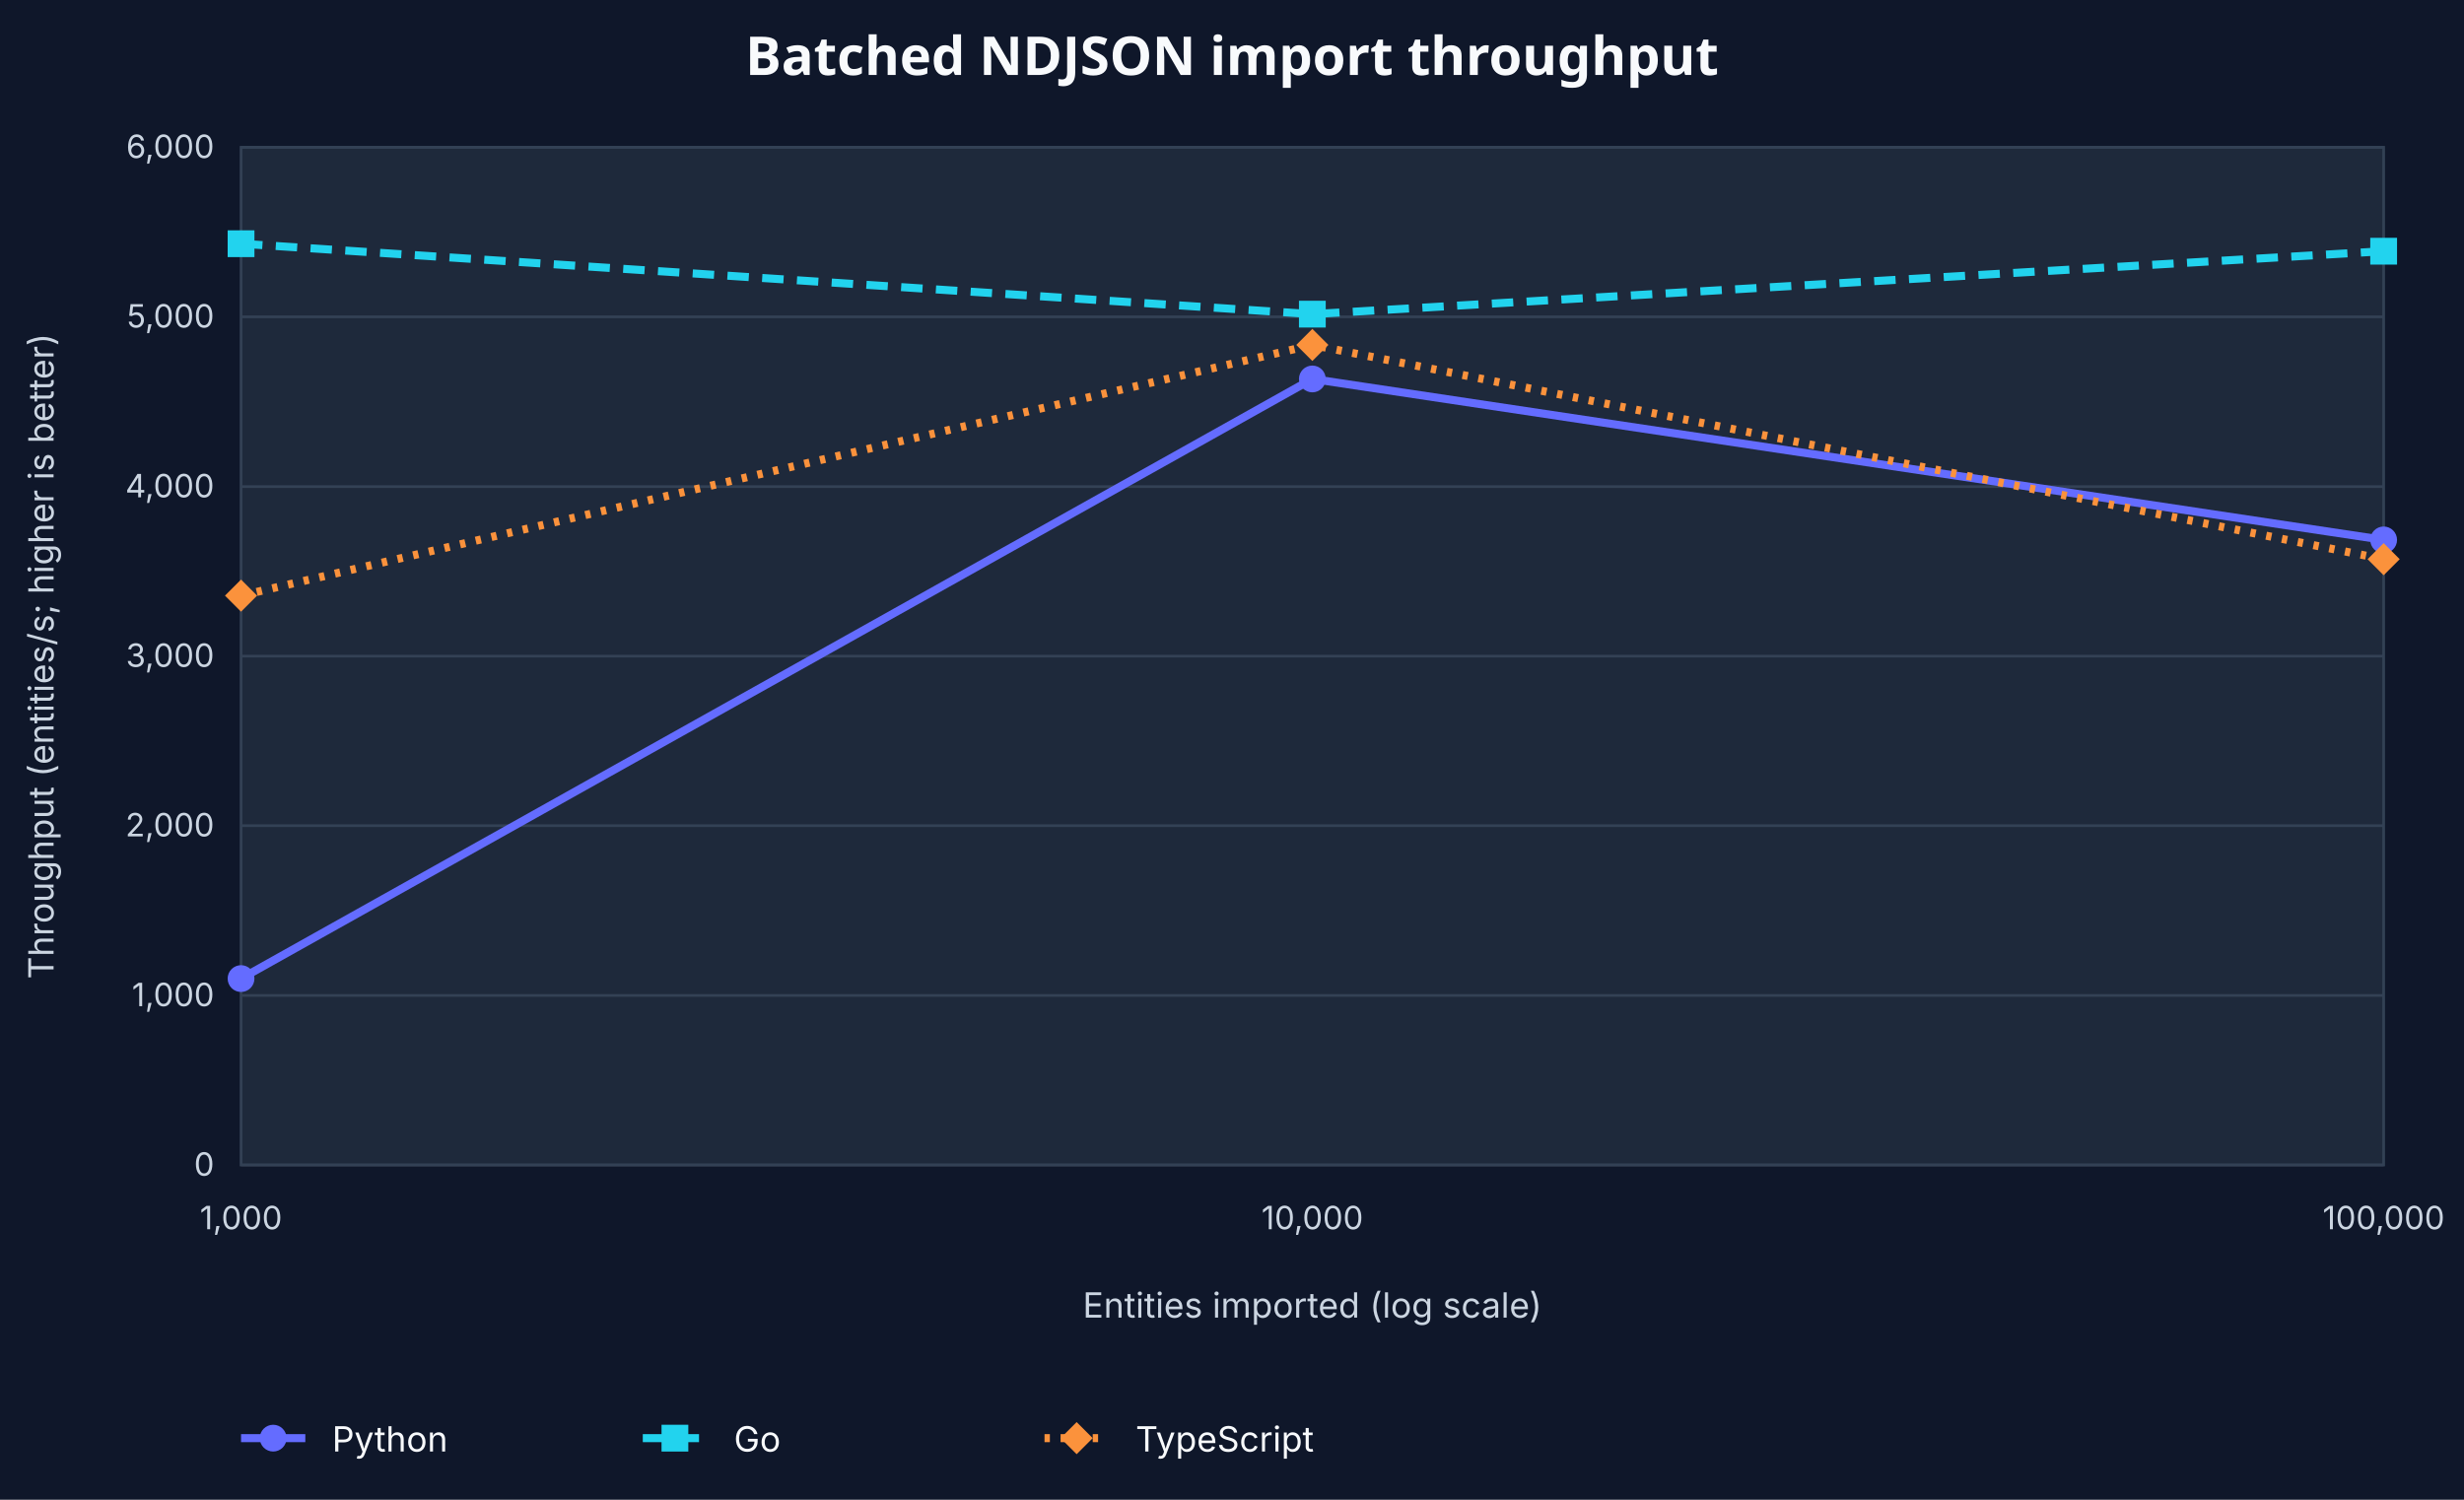
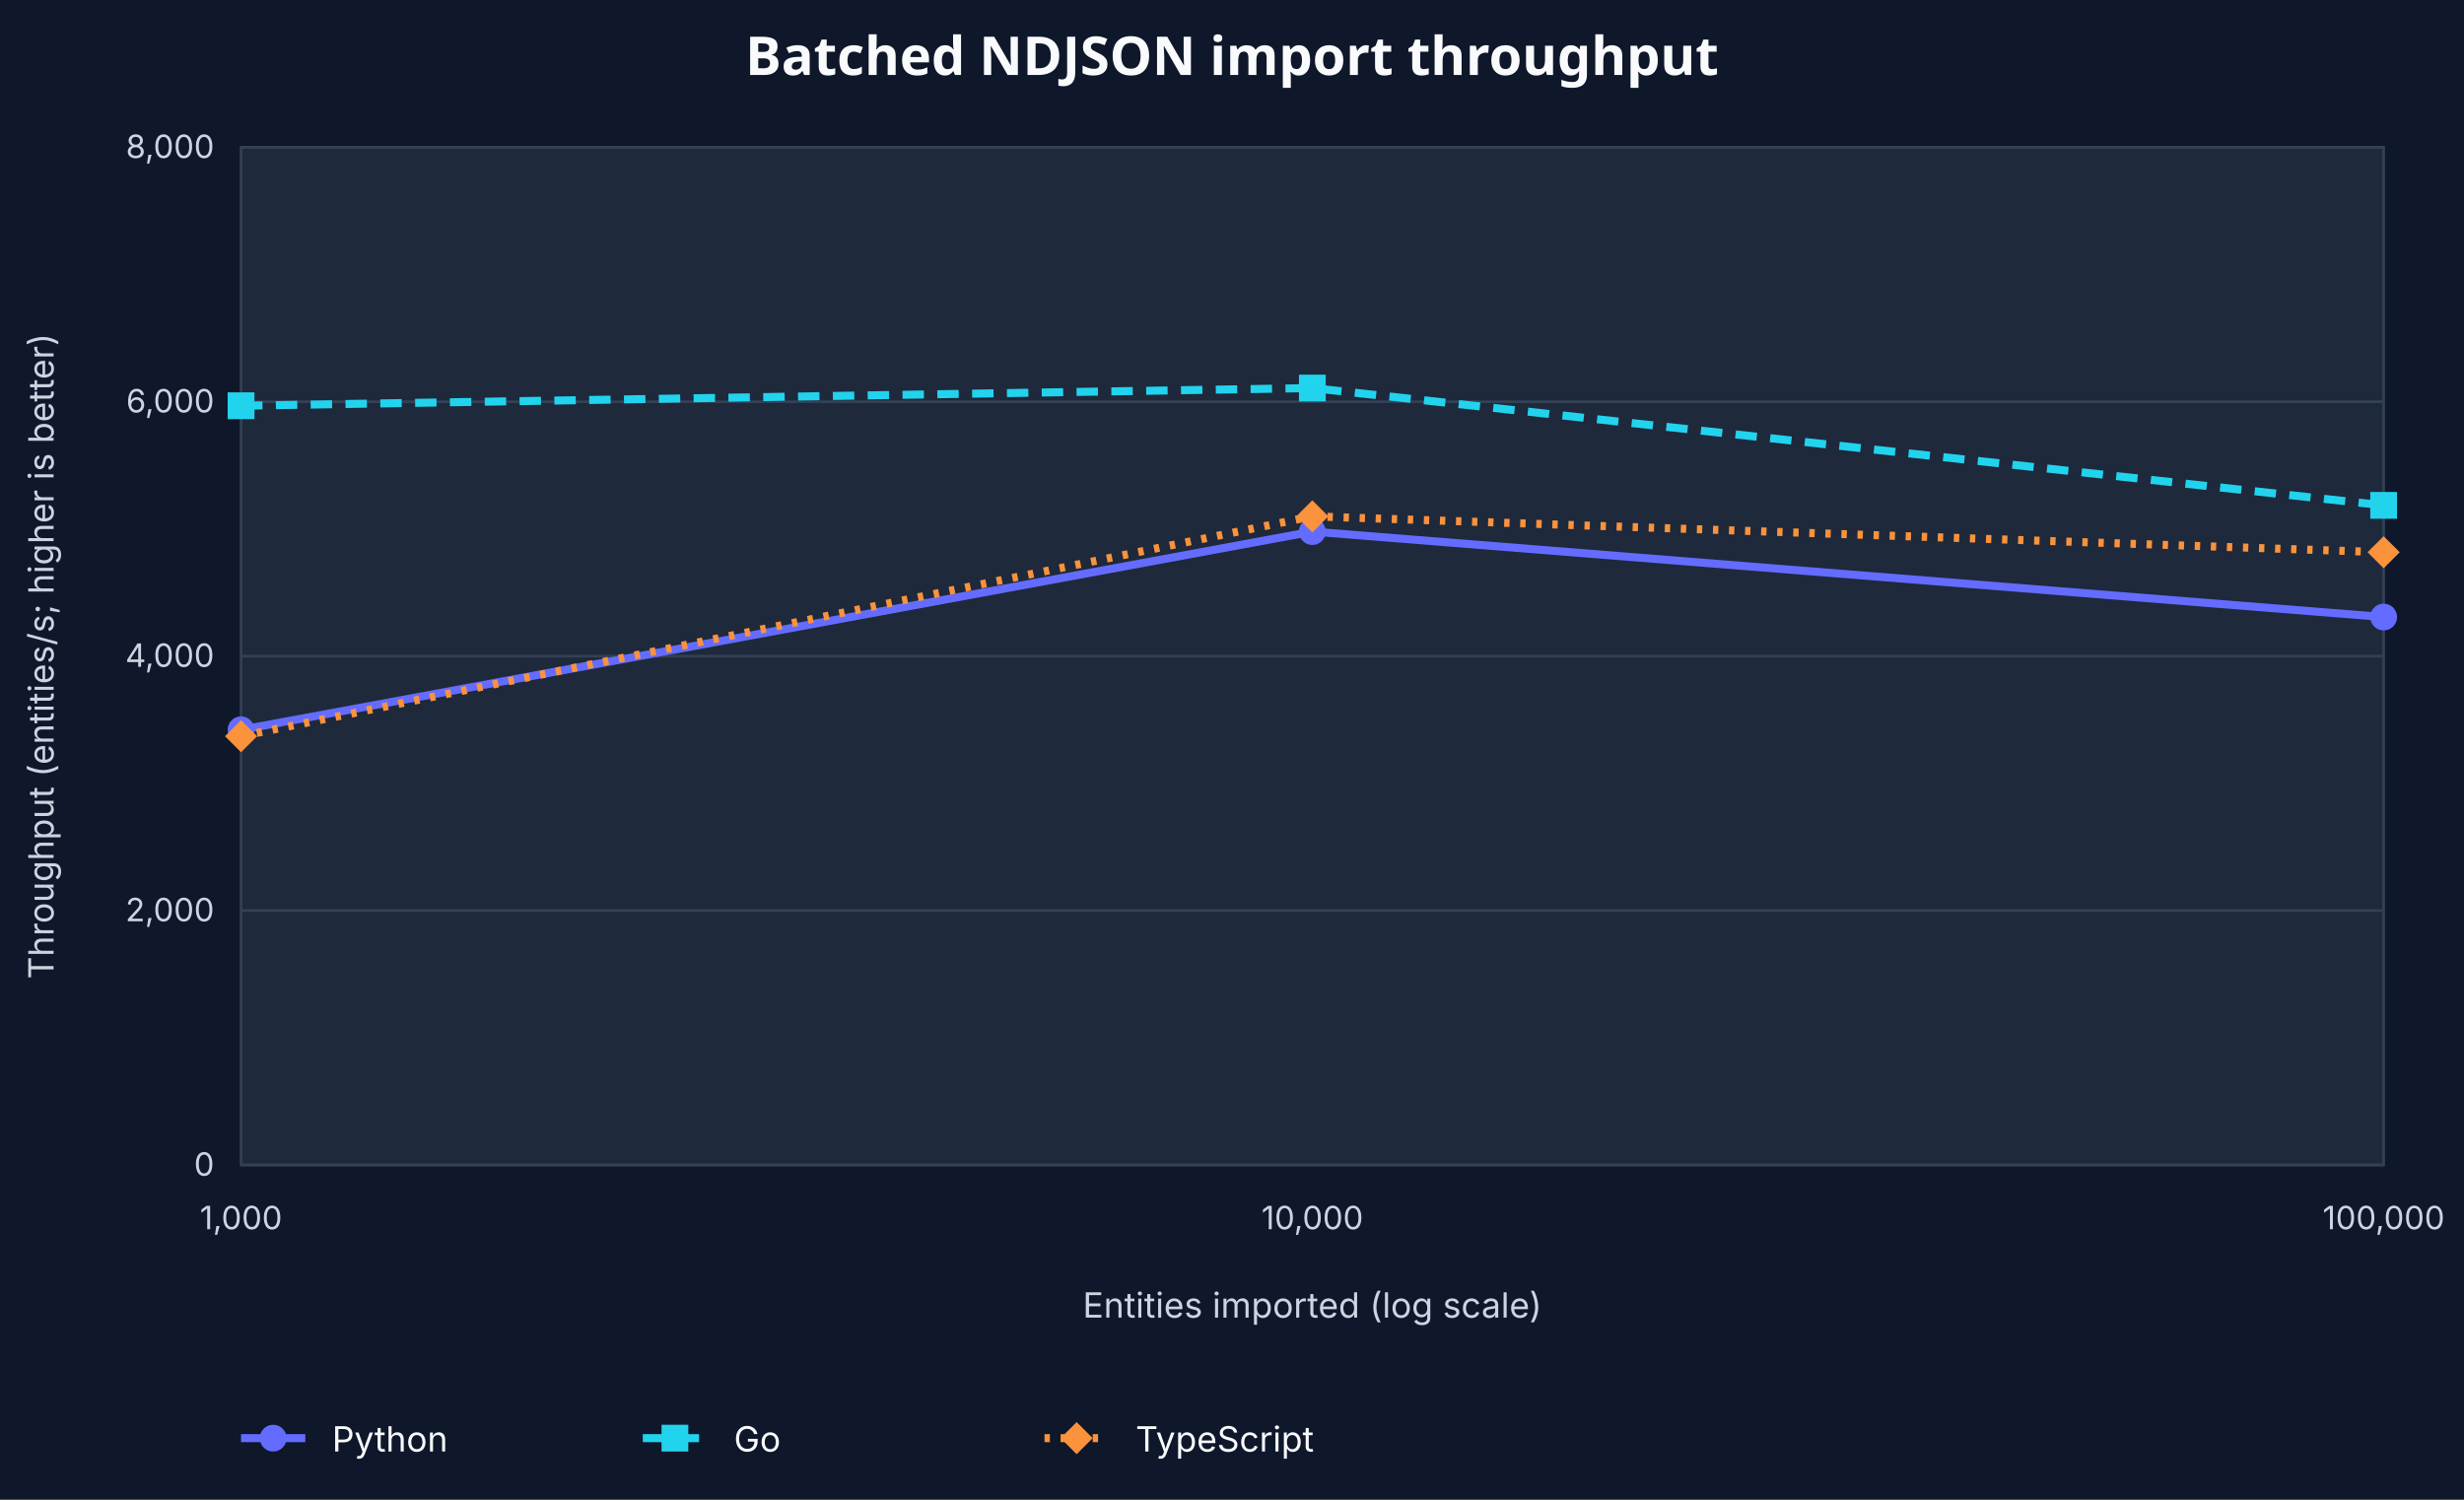
<svg xmlns="http://www.w3.org/2000/svg" role="img" aria-labelledby="chart-title chart-description" viewBox="0 0 920 560">
  <rect width="920" height="560" fill="#0F172A" />
  <rect x="90" y="55" width="800" height="380" fill="#1E293B" stroke="#334155" />
  <text x="460.0" y="28" text-anchor="middle" font-family="'Outfit Variable', Outfit, sans-serif" font-size="20" font-weight="600" fill="#F8FAFC">Batched NDJSON import throughput</text>
  <line x1="90" y1="435.0" x2="890" y2="435.0" stroke="#334155" />
  <text x="80" y="439.0" text-anchor="end" font-family="'Inter Variable', Inter, sans-serif" font-size="12" fill="#CBD5E1">0</text>
-   <line x1="90" y1="371.7" x2="890" y2="371.7" stroke="#334155" />
-   <text x="80" y="375.7" text-anchor="end" font-family="'Inter Variable', Inter, sans-serif" font-size="12" fill="#CBD5E1">1,000</text>
-   <line x1="90" y1="308.3" x2="890" y2="308.3" stroke="#334155" />
-   <text x="80" y="312.3" text-anchor="end" font-family="'Inter Variable', Inter, sans-serif" font-size="12" fill="#CBD5E1">2,000</text>
+   <line x1="90" y1="340.0" x2="890" y2="340.0" stroke="#334155" />
+   <text x="80" y="344.0" text-anchor="end" font-family="'Inter Variable', Inter, sans-serif" font-size="12" fill="#CBD5E1">2,000</text>
  <line x1="90" y1="245.0" x2="890" y2="245.0" stroke="#334155" />
-   <text x="80" y="249.0" text-anchor="end" font-family="'Inter Variable', Inter, sans-serif" font-size="12" fill="#CBD5E1">3,000</text>
-   <line x1="90" y1="181.7" x2="890" y2="181.7" stroke="#334155" />
-   <text x="80" y="185.7" text-anchor="end" font-family="'Inter Variable', Inter, sans-serif" font-size="12" fill="#CBD5E1">4,000</text>
-   <line x1="90" y1="118.3" x2="890" y2="118.3" stroke="#334155" />
-   <text x="80" y="122.3" text-anchor="end" font-family="'Inter Variable', Inter, sans-serif" font-size="12" fill="#CBD5E1">5,000</text>
+   <text x="80" y="249.0" text-anchor="end" font-family="'Inter Variable', Inter, sans-serif" font-size="12" fill="#CBD5E1">4,000</text>
+   <line x1="90" y1="150.0" x2="890" y2="150.0" stroke="#334155" />
+   <text x="80" y="154.0" text-anchor="end" font-family="'Inter Variable', Inter, sans-serif" font-size="12" fill="#CBD5E1">6,000</text>
  <line x1="90" y1="55.0" x2="890" y2="55.0" stroke="#334155" />
-   <text x="80" y="59.0" text-anchor="end" font-family="'Inter Variable', Inter, sans-serif" font-size="12" fill="#CBD5E1">6,000</text>
-   <polyline points="90.0,365.4 490.0,141.5 890.0,201.6" fill="none" stroke="#646CFF" stroke-width="3" />
-   <circle cx="90.0" cy="365.4" r="5.0" fill="#646CFF" />
-   <circle cx="490.0" cy="141.5" r="5.0" fill="#646CFF" />
-   <circle cx="890.0" cy="201.6" r="5.0" fill="#646CFF" />
-   <polyline points="90.0,91.0 490.0,117.3 890.0,93.8" fill="none" stroke="#22D3EE" stroke-width="3" stroke-dasharray="8 5" />
-   <rect x="85.0" y="86.0" width="10.0" height="10.0" fill="#22D3EE" />
-   <rect x="485.0" y="112.3" width="10.0" height="10.0" fill="#22D3EE" />
-   <rect x="885.0" y="88.8" width="10.0" height="10.0" fill="#22D3EE" />
-   <polyline points="90.0,222.4 490.0,128.8 890.0,208.8" fill="none" stroke="#FB923C" stroke-width="3" stroke-dasharray="2 4" />
-   <path d="M 90.0 216.4 L 96.0 222.4 L 90.0 228.4 L 84.0 222.4 Z" fill="#FB923C" />
-   <path d="M 490.0 122.8 L 496.0 128.8 L 490.0 134.8 L 484.0 128.8 Z" fill="#FB923C" />
-   <path d="M 890.0 202.8 L 896.0 208.8 L 890.0 214.8 L 884.0 208.8 Z" fill="#FB923C" />
+   <text x="80" y="59.0" text-anchor="end" font-family="'Inter Variable', Inter, sans-serif" font-size="12" fill="#CBD5E1">8,000</text>
+   <polyline points="90.0,272.5 490.0,198.5 890.0,230.4" fill="none" stroke="#646CFF" stroke-width="3" />
+   <circle cx="90.0" cy="272.5" r="5.0" fill="#646CFF" />
+   <circle cx="490.0" cy="198.5" r="5.0" fill="#646CFF" />
+   <circle cx="890.0" cy="230.4" r="5.0" fill="#646CFF" />
+   <polyline points="90.0,151.5 490.0,144.9 890.0,188.7" fill="none" stroke="#22D3EE" stroke-width="3" stroke-dasharray="8 5" />
+   <rect x="85.0" y="146.5" width="10.0" height="10.0" fill="#22D3EE" />
+   <rect x="485.0" y="139.9" width="10.0" height="10.0" fill="#22D3EE" />
+   <rect x="885.0" y="183.7" width="10.0" height="10.0" fill="#22D3EE" />
+   <polyline points="90.0,274.9 490.0,192.8 890.0,206.2" fill="none" stroke="#FB923C" stroke-width="3" stroke-dasharray="2 4" />
+   <path d="M 90.0 268.9 L 96.0 274.9 L 90.0 280.9 L 84.0 274.9 Z" fill="#FB923C" />
+   <path d="M 490.0 186.8 L 496.0 192.8 L 490.0 198.8 L 484.0 192.8 Z" fill="#FB923C" />
+   <path d="M 890.0 200.2 L 896.0 206.2 L 890.0 212.2 L 884.0 206.2 Z" fill="#FB923C" />
  <text x="90.0" y="459" text-anchor="middle" font-family="'Inter Variable', Inter, sans-serif" font-size="12" fill="#CBD5E1">1,000</text>
  <text x="490.0" y="459" text-anchor="middle" font-family="'Inter Variable', Inter, sans-serif" font-size="12" fill="#CBD5E1">10,000</text>
  <text x="890.0" y="459" text-anchor="middle" font-family="'Inter Variable', Inter, sans-serif" font-size="12" fill="#CBD5E1">100,000</text>
  <line x1="90" y1="537" x2="114" y2="537" stroke="#646CFF" stroke-width="3" />
  <circle cx="102.0" cy="537.0" r="5.0" fill="#646CFF" />
  <text x="124" y="542" font-family="'Inter Variable', Inter, sans-serif" font-size="13" fill="#F8FAFC">Python</text>
  <line x1="240" y1="537" x2="264" y2="537" stroke="#22D3EE" stroke-width="3" stroke-dasharray="8 5" />
  <rect x="247.0" y="532.0" width="10.0" height="10.0" fill="#22D3EE" />
  <text x="274" y="542" font-family="'Inter Variable', Inter, sans-serif" font-size="13" fill="#F8FAFC">Go</text>
  <line x1="390" y1="537" x2="414" y2="537" stroke="#FB923C" stroke-width="3" stroke-dasharray="2 4" />
  <path d="M 402.0 531.0 L 408.0 537.0 L 402.0 543.0 L 396.0 537.0 Z" fill="#FB923C" />
  <text x="424" y="542" font-family="'Inter Variable', Inter, sans-serif" font-size="13" fill="#F8FAFC">TypeScript</text>
  <text x="490.0" y="492" text-anchor="middle" font-family="'Inter Variable', Inter, sans-serif" font-size="13" fill="#CBD5E1">Entities imported (log scale)</text>
  <text x="20" y="245.0" transform="rotate(-90 20 245.0)" text-anchor="middle" font-family="'Inter Variable', Inter, sans-serif" font-size="13" fill="#CBD5E1">Throughput (entities/s; higher is better)</text>
</svg>
